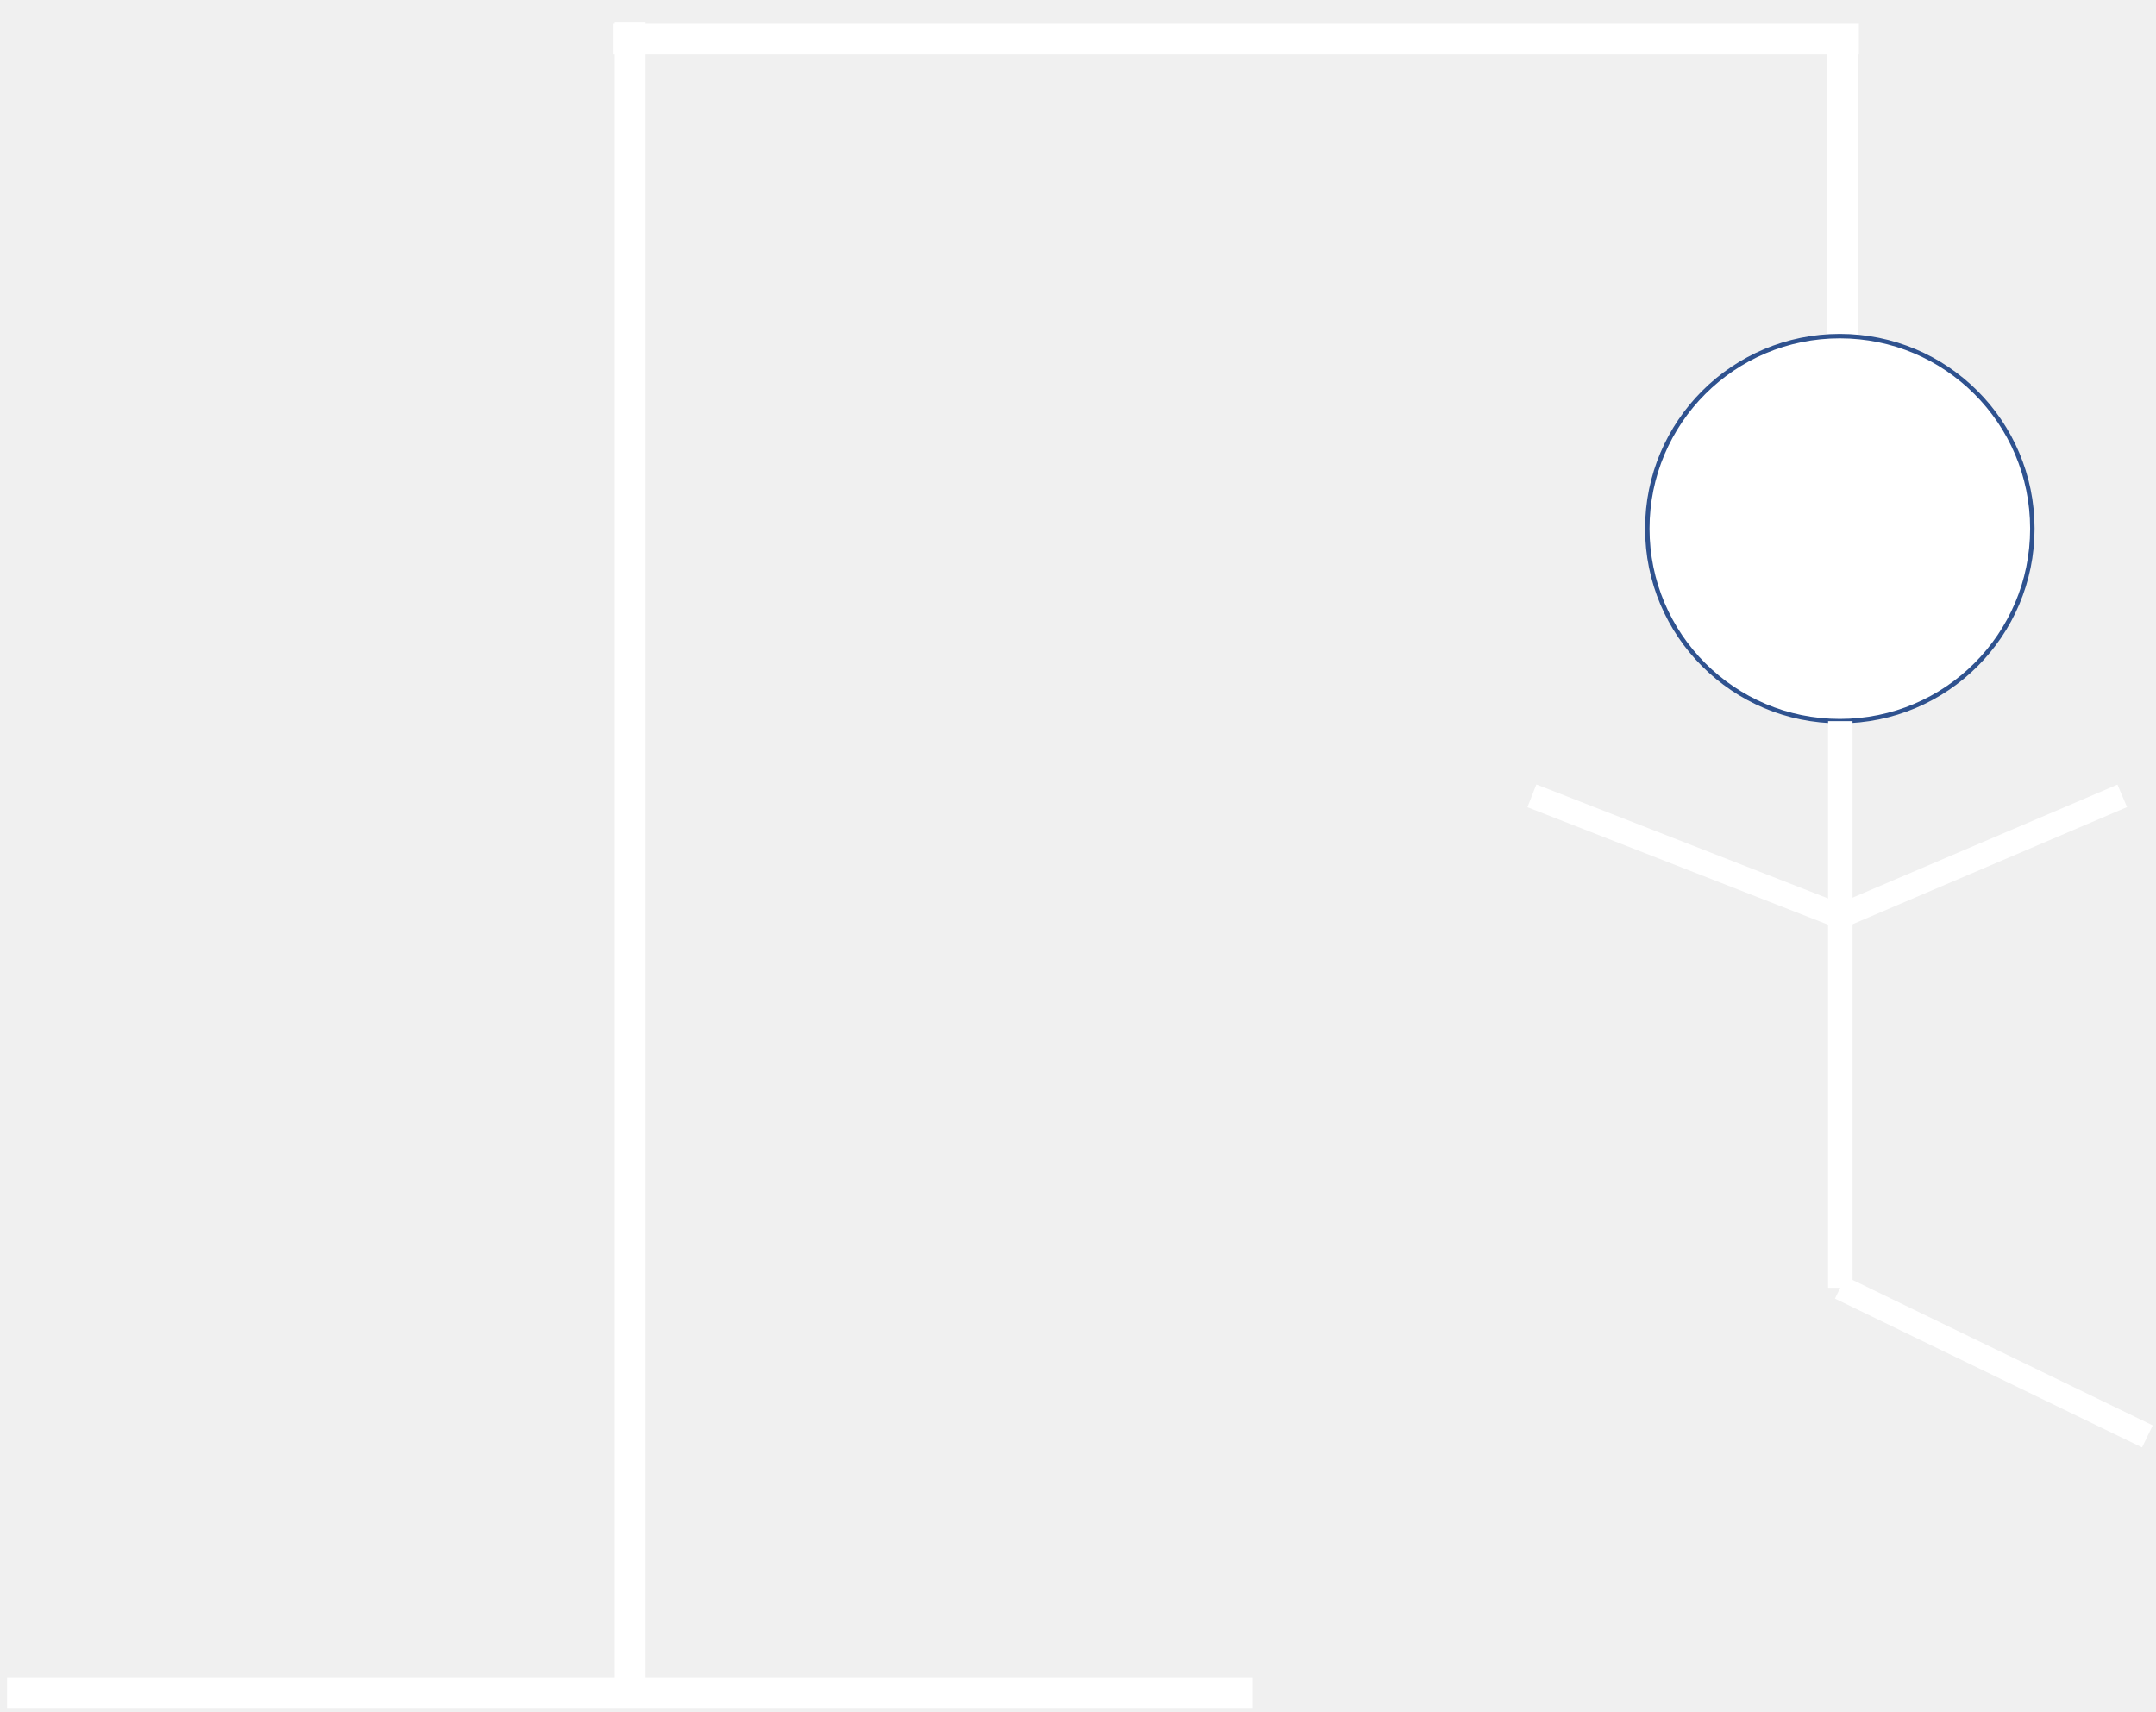
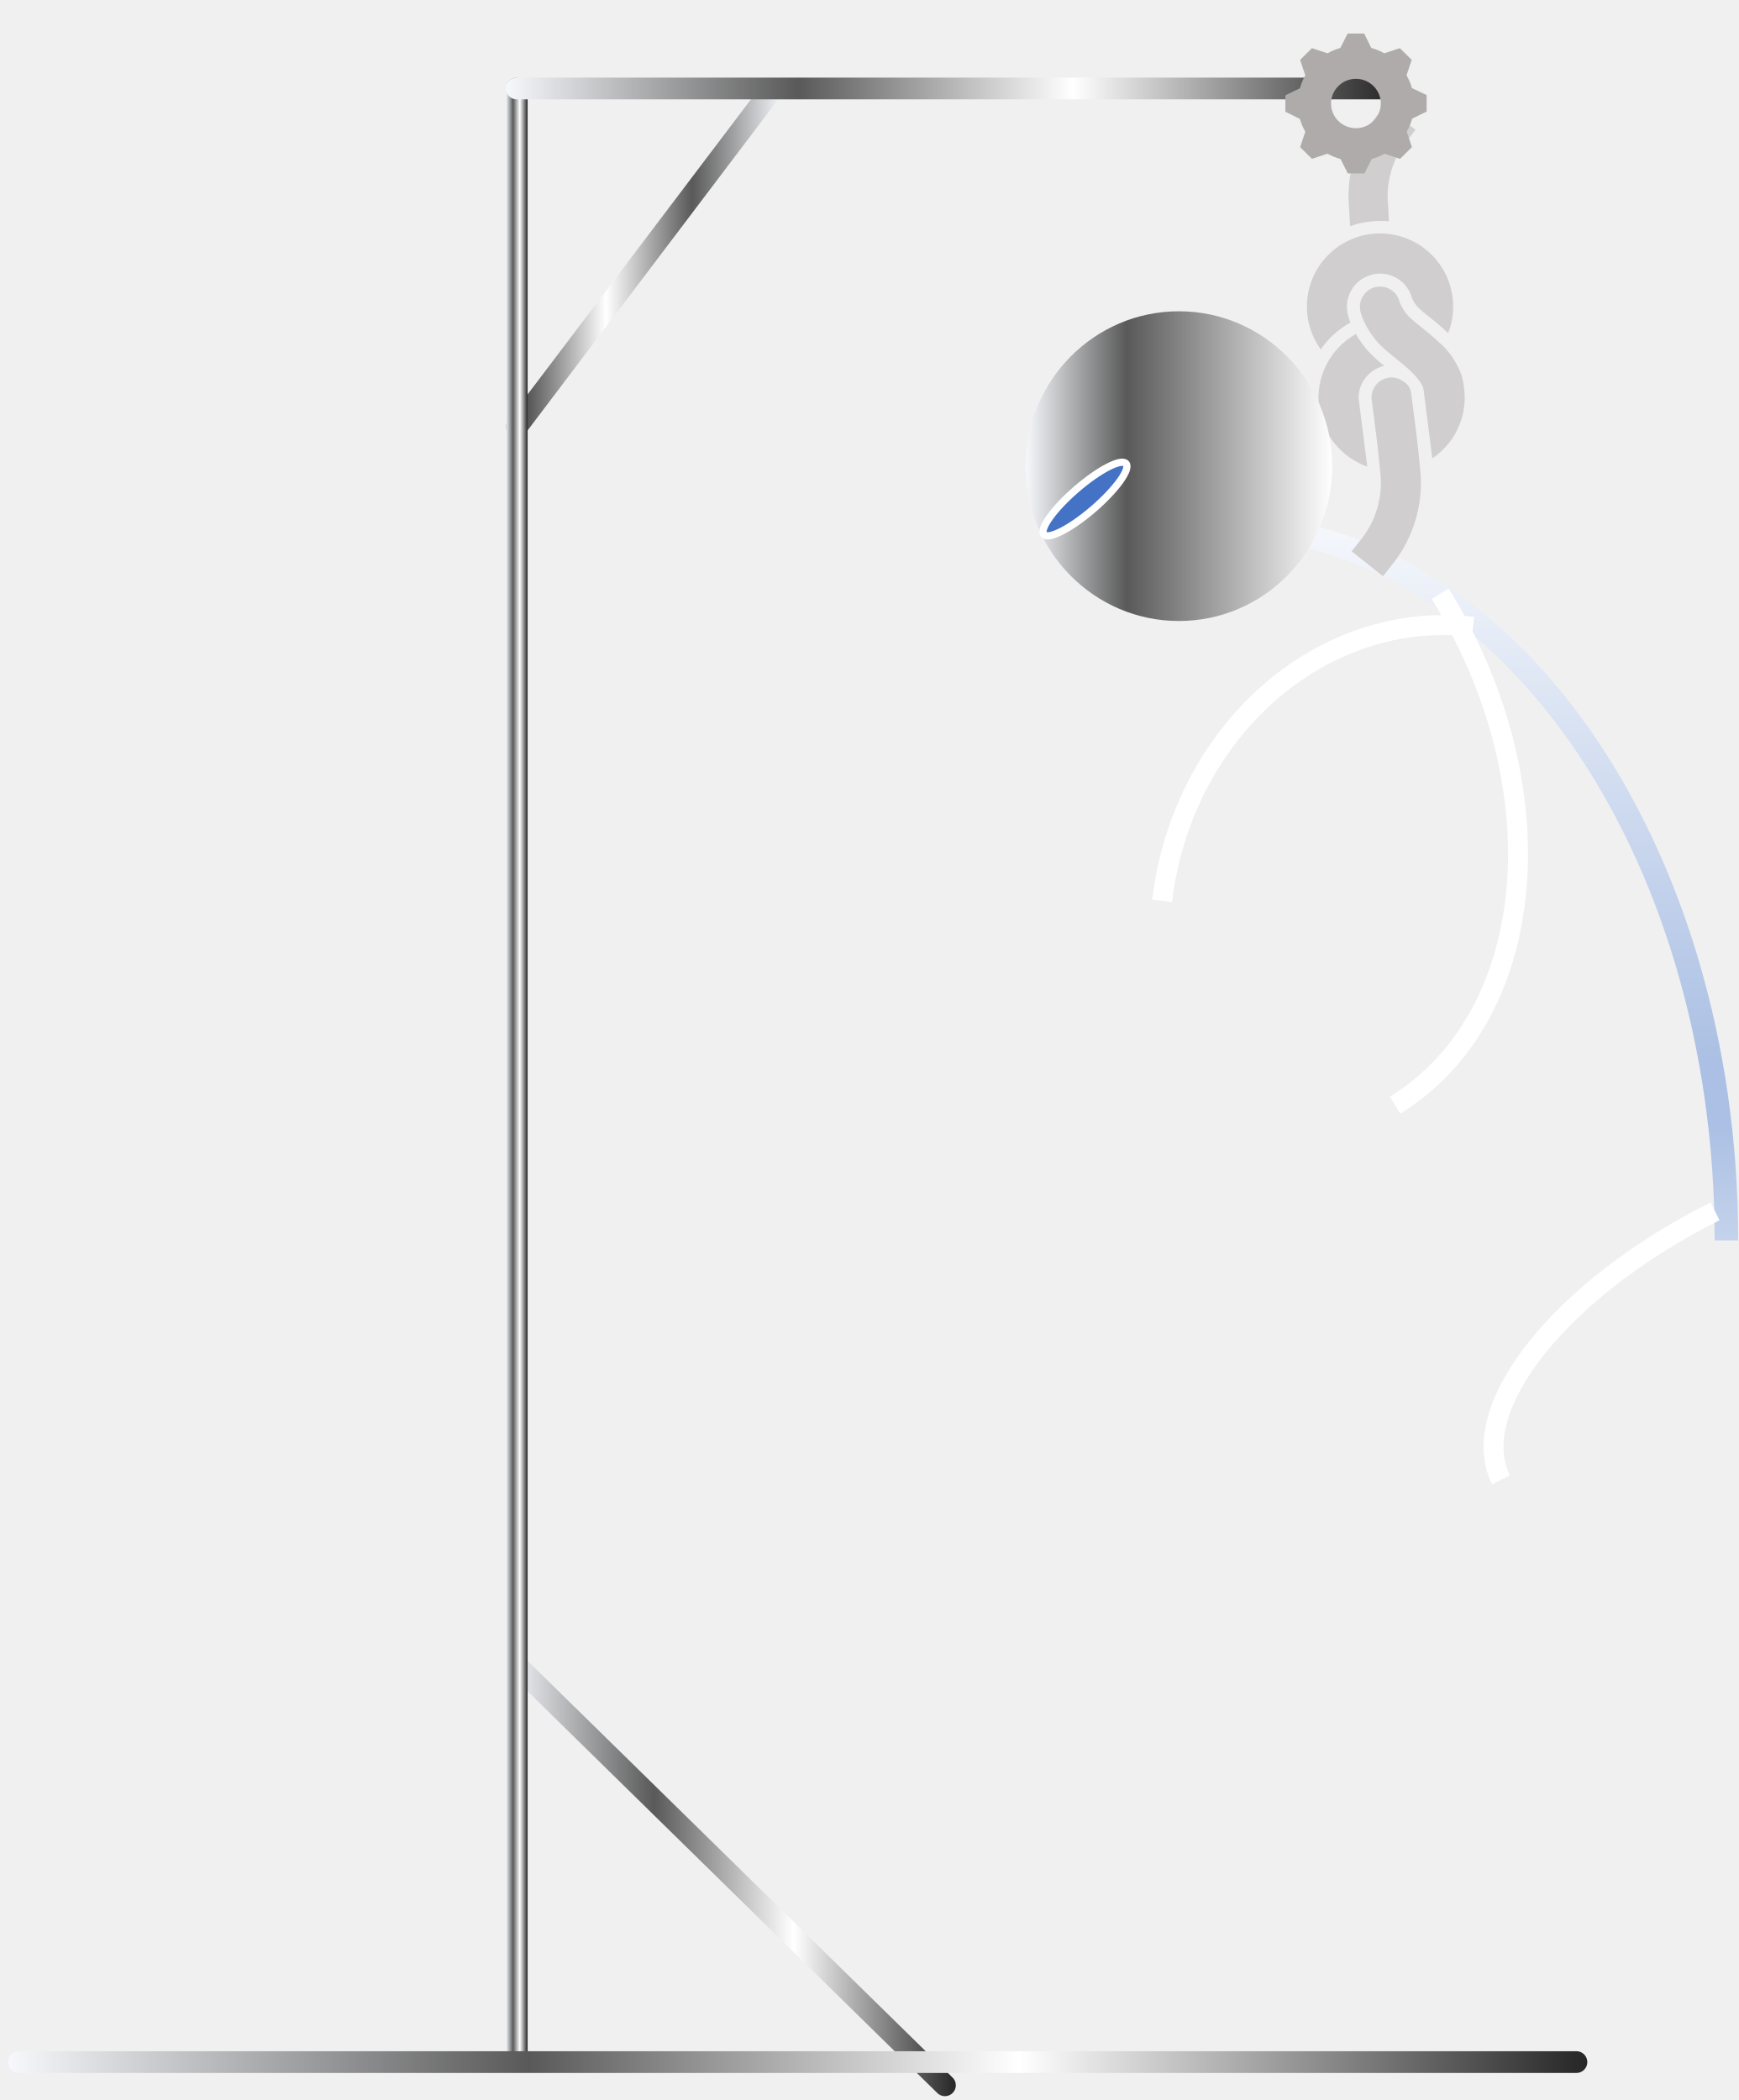
- <svg xmlns="http://www.w3.org/2000/svg" width="2223" height="1765" xml:space="preserve" overflow="hidden">
+ <svg xmlns="http://www.w3.org/2000/svg" width="1100" height="1329" xml:space="preserve" overflow="hidden">
  <defs>
    <clipPath id="clip0">
-       <rect x="857" y="247" width="2223" height="1765" />
+       <rect x="861" y="394" width="1100" height="1329" />
    </clipPath>
-     <clipPath id="clip1">
-       <rect x="859" y="249" width="1938" height="1759" />
+     <linearGradient x1="1795.22" y1="720.052" x2="1795.22" y2="1186.45" gradientUnits="userSpaceOnUse" spreadMethod="reflect" id="stroke1">
+       <stop offset="0" stop-color="#F6F8FC" stop-opacity="1" />
+       <stop offset="0.74" stop-color="#ABC0E4" stop-opacity="1" />
+       <stop offset="0.83" stop-color="#ABC0E4" stop-opacity="1" />
+       <stop offset="1" stop-color="#C7D5ED" stop-opacity="1" />
+     </linearGradient>
+     <linearGradient x1="1181.12" y1="1580.85" x2="1465.82" y2="1580.85" gradientUnits="userSpaceOnUse" spreadMethod="reflect" id="stroke2">
+       <stop offset="0" stop-color="#F6F8FC" stop-opacity="1" />
+       <stop offset="0.33" stop-color="#595959" stop-opacity="1" />
+       <stop offset="0.64" stop-color="#FFFFFF" stop-opacity="1" />
+       <stop offset="1" stop-color="#262626" stop-opacity="1" />
+     </linearGradient>
+     <linearGradient x1="-6.875" y1="107.027" x2="168.902" y2="107.027" gradientUnits="userSpaceOnUse" spreadMethod="reflect" id="stroke3">
+       <stop offset="0" stop-color="#F6F8FC" stop-opacity="1" />
+       <stop offset="0.33" stop-color="#595959" stop-opacity="1" />
+       <stop offset="0.64" stop-color="#FFFFFF" stop-opacity="1" />
+       <stop offset="1" stop-color="#262626" stop-opacity="1" />
+     </linearGradient>
+     <clipPath id="clip4">
+       <path d="M1562.74 631.781 1715.02 435.385 1911.42 587.668 1759.13 784.064Z" fill-rule="nonzero" clip-rule="nonzero" />
    </clipPath>
-     <clipPath id="clip2">
-       <rect x="859" y="249" width="1938" height="1759" />
+     <clipPath id="clip5">
+       <path d="M1562.74 631.781 1715.02 435.385 1911.42 587.668 1759.13 784.064Z" fill-rule="evenodd" clip-rule="evenodd" />
    </clipPath>
-     <clipPath id="clip3">
-       <rect x="859" y="249" width="1938" height="1759" />
+     <clipPath id="clip6">
+       <path d="M1562.74 631.781 1715.02 435.385 1911.42 587.668 1759.13 784.064Z" fill-rule="evenodd" clip-rule="evenodd" />
    </clipPath>
-     <clipPath id="clip4">
-       <rect x="859" y="249" width="1938" height="1759" />
+     <linearGradient x1="1181.12" y1="1074.32" x2="1194.88" y2="1074.32" gradientUnits="userSpaceOnUse" spreadMethod="reflect" id="stroke7">
+       <stop offset="0" stop-color="#F6F8FC" stop-opacity="1" />
+       <stop offset="0.33" stop-color="#595959" stop-opacity="1" />
+       <stop offset="0.64" stop-color="#FFFFFF" stop-opacity="1" />
+       <stop offset="1" stop-color="#262626" stop-opacity="1" />
+     </linearGradient>
+     <linearGradient x1="1181.12" y1="450" x2="1741.9" y2="450" gradientUnits="userSpaceOnUse" spreadMethod="reflect" id="stroke8">
+       <stop offset="0" stop-color="#F6F8FC" stop-opacity="1" />
+       <stop offset="0.33" stop-color="#595959" stop-opacity="1" />
+       <stop offset="0.64" stop-color="#FFFFFF" stop-opacity="1" />
+       <stop offset="1" stop-color="#262626" stop-opacity="1" />
+     </linearGradient>
+     <linearGradient x1="866.125" y1="1699" x2="1865.42" y2="1699" gradientUnits="userSpaceOnUse" spreadMethod="reflect" id="stroke9">
+       <stop offset="0" stop-color="#F6F8FC" stop-opacity="1" />
+       <stop offset="0.33" stop-color="#595959" stop-opacity="1" />
+       <stop offset="0.64" stop-color="#FFFFFF" stop-opacity="1" />
+       <stop offset="1" stop-color="#262626" stop-opacity="1" />
+     </linearGradient>
+     <linearGradient x1="1510" y1="689" x2="1704" y2="689" gradientUnits="userSpaceOnUse" spreadMethod="reflect" id="fill10">
+       <stop offset="0" stop-color="#F6F8FC" stop-opacity="1" />
+       <stop offset="0.33" stop-color="#595959" stop-opacity="1" />
+       <stop offset="1" stop-color="#FFFFFF" stop-opacity="1" />
+     </linearGradient>
+     <clipPath id="clip11">
+       <rect x="1655" y="397" width="127" height="126" />
+     </clipPath>
+     <clipPath id="clip12">
+       <rect x="1655" y="397" width="127" height="126" />
+     </clipPath>
+     <clipPath id="clip13">
+       <rect x="1655" y="397" width="127" height="126" />
    </clipPath>
  </defs>
-   <g clip-path="url(#clip0)" transform="translate(-857 -247)">
-     <g clip-path="url(#clip1)">
-       <g clip-path="url(#clip2)">
-         <g clip-path="url(#clip3)">
-           <g clip-path="url(#clip4)">
-             <path d="M2845.83 3254.96 4128.7 3254.96" stroke="#FFFFFF" stroke-width="31.742" stroke-linecap="butt" stroke-linejoin="miter" stroke-miterlimit="8" stroke-opacity="1" fill="none" fill-rule="evenodd" transform="matrix(1.0011 0 0 1 -1984.64 -1262.95)" />
-             <path d="M0 0 0.001 1719.99" stroke="#FFFFFF" stroke-width="31.742" stroke-linecap="butt" stroke-linejoin="miter" stroke-miterlimit="8" stroke-opacity="1" fill="none" fill-rule="evenodd" transform="matrix(1.0011 0 0 -1 1506.44 1990.23)" />
-             <path d="M3470.19 1550.24 4753.06 1550.24" stroke="#FFFFFF" stroke-width="31.742" stroke-linecap="butt" stroke-linejoin="miter" stroke-miterlimit="8" stroke-opacity="1" fill="none" fill-rule="evenodd" transform="matrix(1.0011 0 0 1 -1984.64 -1262.95)" />
-             <path d="M4735.95 1550.24 4735.95 1946.18" stroke="#FFFFFF" stroke-width="31.742" stroke-linecap="butt" stroke-linejoin="miter" stroke-miterlimit="8" stroke-opacity="1" fill="none" fill-rule="evenodd" transform="matrix(1.0011 0 0 1 -1984.64 -1262.95)" />
-           </g>
+   <g clip-path="url(#clip0)" transform="translate(-861 -394)">
+     <path d="M1636.98 727.5C1811.76 727.5 1953.46 929.643 1953.46 1179" stroke="url(#stroke1)" stroke-width="14.896" stroke-linecap="butt" stroke-linejoin="miter" stroke-miterlimit="8" fill="none" fill-rule="evenodd" />
+     <path d="M1188 1448 1458.94 1713.69" stroke="url(#stroke2)" stroke-width="13.75" stroke-linecap="round" stroke-linejoin="miter" stroke-miterlimit="8" fill="none" fill-rule="evenodd" />
+     <path d="M0 0 162.027 214.054" stroke="url(#stroke3)" stroke-width="13.75" stroke-linecap="round" stroke-linejoin="miter" stroke-miterlimit="8" fill="none" fill-rule="evenodd" transform="matrix(-1 0 0 1 1350.03 450)" />
+     <g clip-path="url(#clip4)">
+       <g clip-path="url(#clip5)">
+         <g clip-path="url(#clip6)">
+           <path d="M1726.16 689.288C1709.71 683.426 1697.93 668.837 1695.66 651.519 1693.33 632.826 1702.55 614.581 1718.99 605.381 1721.38 609.582 1724.25 613.499 1727.52 617.056 1730.46 620.095 1733.62 622.92 1736.96 625.509 1732.22 626.582 1728.01 629.274 1725.04 633.121 1722.17 636.811 1720.63 641.365 1720.69 646.039Z" fill="#D0CECE" fill-rule="nonzero" fill-opacity="1" />
+           <path d="M1777.38 604.788C1777.04 604.468 1776.7 604.149 1776.33 603.849 1772.42 600.156 1768.33 596.893 1765.06 594.263 1762.7 592.452 1760.42 590.523 1758.25 588.484 1756.8 586.849 1755.58 585.022 1754.63 583.056 1751.83 571.819 1740.45 564.981 1729.21 567.781 1718.92 570.348 1712.16 580.202 1713.48 590.731 1713.84 593.274 1714.52 595.761 1715.49 598.139 1708.96 601.707 1703.24 606.588 1698.69 612.475 1698.02 613.343 1697.39 614.233 1696.78 615.131 1681.8 594.427 1686.44 565.502 1707.14 550.525 1727.85 535.548 1756.77 540.19 1771.75 560.894 1780.96 573.621 1783.08 590.149 1777.38 604.788Z" fill="#D0CECE" fill-rule="nonzero" fill-opacity="1" />
+           <path d="M1778.13 673.989C1775.1 677.912 1771.45 681.322 1767.33 684.09L1761.87 640.903C1761.03 634.309 1750.7 626.022 1743.88 620.527 1740.23 617.748 1736.77 614.719 1733.54 611.463 1727.49 604.959 1722.37 595.594 1721.62 589.705 1720.75 582.713 1725.71 576.341 1732.7 575.473 1739.32 574.651 1745.45 579.059 1746.78 585.59 1748.11 588.707 1749.95 591.58 1752.22 594.092 1754.64 596.415 1757.19 598.597 1759.86 600.625 1763.08 603.22 1767.1 606.443 1770.89 610.018 1775.43 613.72 1779.21 618.252 1782.05 623.371L1782.56 624.28C1784.97 628.399 1786.55 632.959 1787.18 637.693 1787.21 637.948 1787.23 638.199 1787.25 638.455 1787.25 638.455 1787.44 639.667 1787.47 639.912 1789.03 652.062 1785.67 664.333 1778.13 673.989Z" fill="#D0CECE" fill-rule="nonzero" fill-opacity="1" />
+           <path d="M1715.33 537.132C1718.72 535.91 1722.22 535.024 1725.78 534.486L1730.51 533.965C1733.64 533.72 1736.77 533.742 1739.89 534.031L1739.4 524.342C1737.78 509.78 1741.91 495.161 1750.91 483.601L1756.7 476.136 1737.14 460.97 1731.35 468.435C1718.8 484.563 1712.83 504.849 1714.65 525.204Z" fill="#D0CECE" fill-rule="nonzero" fill-opacity="1" />
+           <path d="M1732.56 674.884 1734.53 693.828C1736.02 708.732 1731.63 723.632 1722.3 735.347L1716.3 742.911 1736.12 758.638 1742.12 751.077C1755.55 734.227 1761.86 712.797 1759.71 691.359L1757.7 671.984 1757.64 671.533 1753.97 642.803C1753.65 640.067 1752.19 637.593 1749.94 635.997L1749.11 635.41C1747.12 633.944 1744.76 633.072 1742.3 632.896 1735.3 632.497 1729.31 637.844 1728.91 644.839 1728.9 645.083 1728.89 645.327 1728.89 645.572L1728.89 646.294Z" fill="#D0CECE" fill-rule="nonzero" fill-opacity="1" />
        </g>
      </g>
    </g>
-     <path d="M2555.5 792C2555.5 682.372 2644.37 593.5 2754 593.5 2863.63 593.5 2952.5 682.372 2952.5 792 2952.5 901.628 2863.63 990.5 2754 990.5 2644.37 990.5 2555.5 901.628 2555.5 792Z" stroke="#2F528F" stroke-width="4.583" stroke-linecap="butt" stroke-linejoin="miter" stroke-miterlimit="8" stroke-opacity="1" fill="#FFFFFF" fill-rule="evenodd" fill-opacity="1" />
-     <path d="M2754.5 990.5 2754.5 1574.69" stroke="#FFFFFF" stroke-width="25.208" stroke-linecap="butt" stroke-linejoin="miter" stroke-miterlimit="8" stroke-opacity="1" fill="none" fill-rule="evenodd" />
-     <path d="M0 0 290.695 124.08" stroke="#FFFFFF" stroke-width="25.208" stroke-linecap="butt" stroke-linejoin="miter" stroke-miterlimit="8" stroke-opacity="1" fill="none" fill-rule="evenodd" transform="matrix(-1 0 0 1 3045.2 1067.5)" />
-     <path d="M2754.04 1191.58 2436.5 1067.5" stroke="#FFFFFF" stroke-width="25.208" stroke-linecap="butt" stroke-linejoin="miter" stroke-miterlimit="8" stroke-opacity="1" fill="none" fill-rule="evenodd" />
-     <path d="M3071.12 1727.96 2754.5 1574.5" stroke="#FFFFFF" stroke-width="25.208" stroke-linecap="butt" stroke-linejoin="miter" stroke-miterlimit="8" stroke-opacity="1" fill="none" fill-rule="evenodd" />
+     <path d="M1188 450 1188 1698.65" stroke="url(#stroke7)" stroke-width="13.75" stroke-linecap="round" stroke-linejoin="miter" stroke-miterlimit="8" fill="none" fill-rule="evenodd" />
+     <path d="M1188 450 1735.03 450" stroke="url(#stroke8)" stroke-width="13.75" stroke-linecap="round" stroke-linejoin="miter" stroke-miterlimit="8" fill="none" fill-rule="evenodd" />
+     <path d="M873 1699 1858.54 1699" stroke="url(#stroke9)" stroke-width="13.75" stroke-linecap="round" stroke-linejoin="miter" stroke-miterlimit="8" fill="none" fill-rule="evenodd" />
+     <path d="M1510 689C1510 634.876 1553.43 591 1607 591 1660.57 591 1704 634.876 1704 689 1704 743.124 1660.57 787 1607 787 1553.43 787 1510 743.124 1510 689Z" fill="url(#fill10)" fill-rule="evenodd" />
+     <path d="M0 8.25C-8.74287e-15 3.694 15.373 0 34.336 0 53.299-2.10062e-15 68.672 3.694 68.672 8.25 68.672 12.806 53.299 16.5 34.336 16.5 15.373 16.5-2.62286e-14 12.806 0 8.25Z" stroke="#FFFFFF" stroke-width="4.583" stroke-linecap="butt" stroke-linejoin="miter" stroke-miterlimit="8" stroke-opacity="1" fill="#4472C4" fill-rule="evenodd" fill-opacity="1" transform="matrix(0.75712 -0.653276 -0.653276 -0.75712 1526.95 738.501)" />
+     <path d="M1772.32 769.733C1847.86 892.181 1835.09 1037.1 1743.8 1093.42" stroke="#FFFFFF" stroke-width="12.604" stroke-linecap="butt" stroke-linejoin="miter" stroke-miterlimit="8" stroke-opacity="1" fill="none" fill-rule="evenodd" />
+     <path d="M1596.38 964.1C1609.17 856.889 1697.25 779.248 1793.11 790.683" stroke="#FFFFFF" stroke-width="12.604" stroke-linecap="butt" stroke-linejoin="miter" stroke-miterlimit="8" stroke-opacity="1" fill="none" fill-rule="evenodd" />
+     <path d="M1810.81 1330.51C1788.24 1285.32 1848.88 1209.26 1946.26 1160.63" stroke="#FFFFFF" stroke-width="12.604" stroke-linecap="butt" stroke-linejoin="miter" stroke-miterlimit="8" stroke-opacity="1" fill="none" fill-rule="evenodd" />
+     <g clip-path="url(#clip11)">
+       <g clip-path="url(#clip12)">
+         <g clip-path="url(#clip13)">
+           <path d="M62.5 78.125C53.906 78.125 46.875 71.094 46.875 62.5 46.875 53.906 53.906 46.875 62.5 46.875 71.094 46.875 78.125 53.906 78.125 62.5 78.125 71.094 71.094 78.125 62.5 78.125ZM97.656 52.734C96.875 49.87 95.703 47.136 94.271 44.661L97.526 34.896 90.104 27.474 80.339 30.729C77.734 29.297 75 28.125 72.135 27.344L67.708 18.229 57.292 18.229 52.734 27.344C49.87 28.125 47.136 29.297 44.661 30.729L34.896 27.474 27.474 34.896 30.729 44.661C29.297 47.266 28.125 50 27.344 52.865L18.229 57.292 18.229 67.708 27.344 72.266C28.125 75.13 29.297 77.865 30.729 80.339L27.474 90.104 34.896 97.526 44.661 94.271C47.266 95.703 50 96.875 52.865 97.656L57.422 106.771 67.839 106.771 72.396 97.656C75.26 96.875 77.995 95.703 80.469 94.271L90.234 97.526 97.656 90.104 94.401 80.339C95.833 77.734 97.005 75 97.787 72.135L106.901 67.578 106.901 57.161 97.656 52.734Z" fill="#AFABAB" fill-rule="nonzero" fill-opacity="1" transform="matrix(1.008 0 0 1 1656 397)" />
+         </g>
+       </g>
+     </g>
  </g>
</svg>
